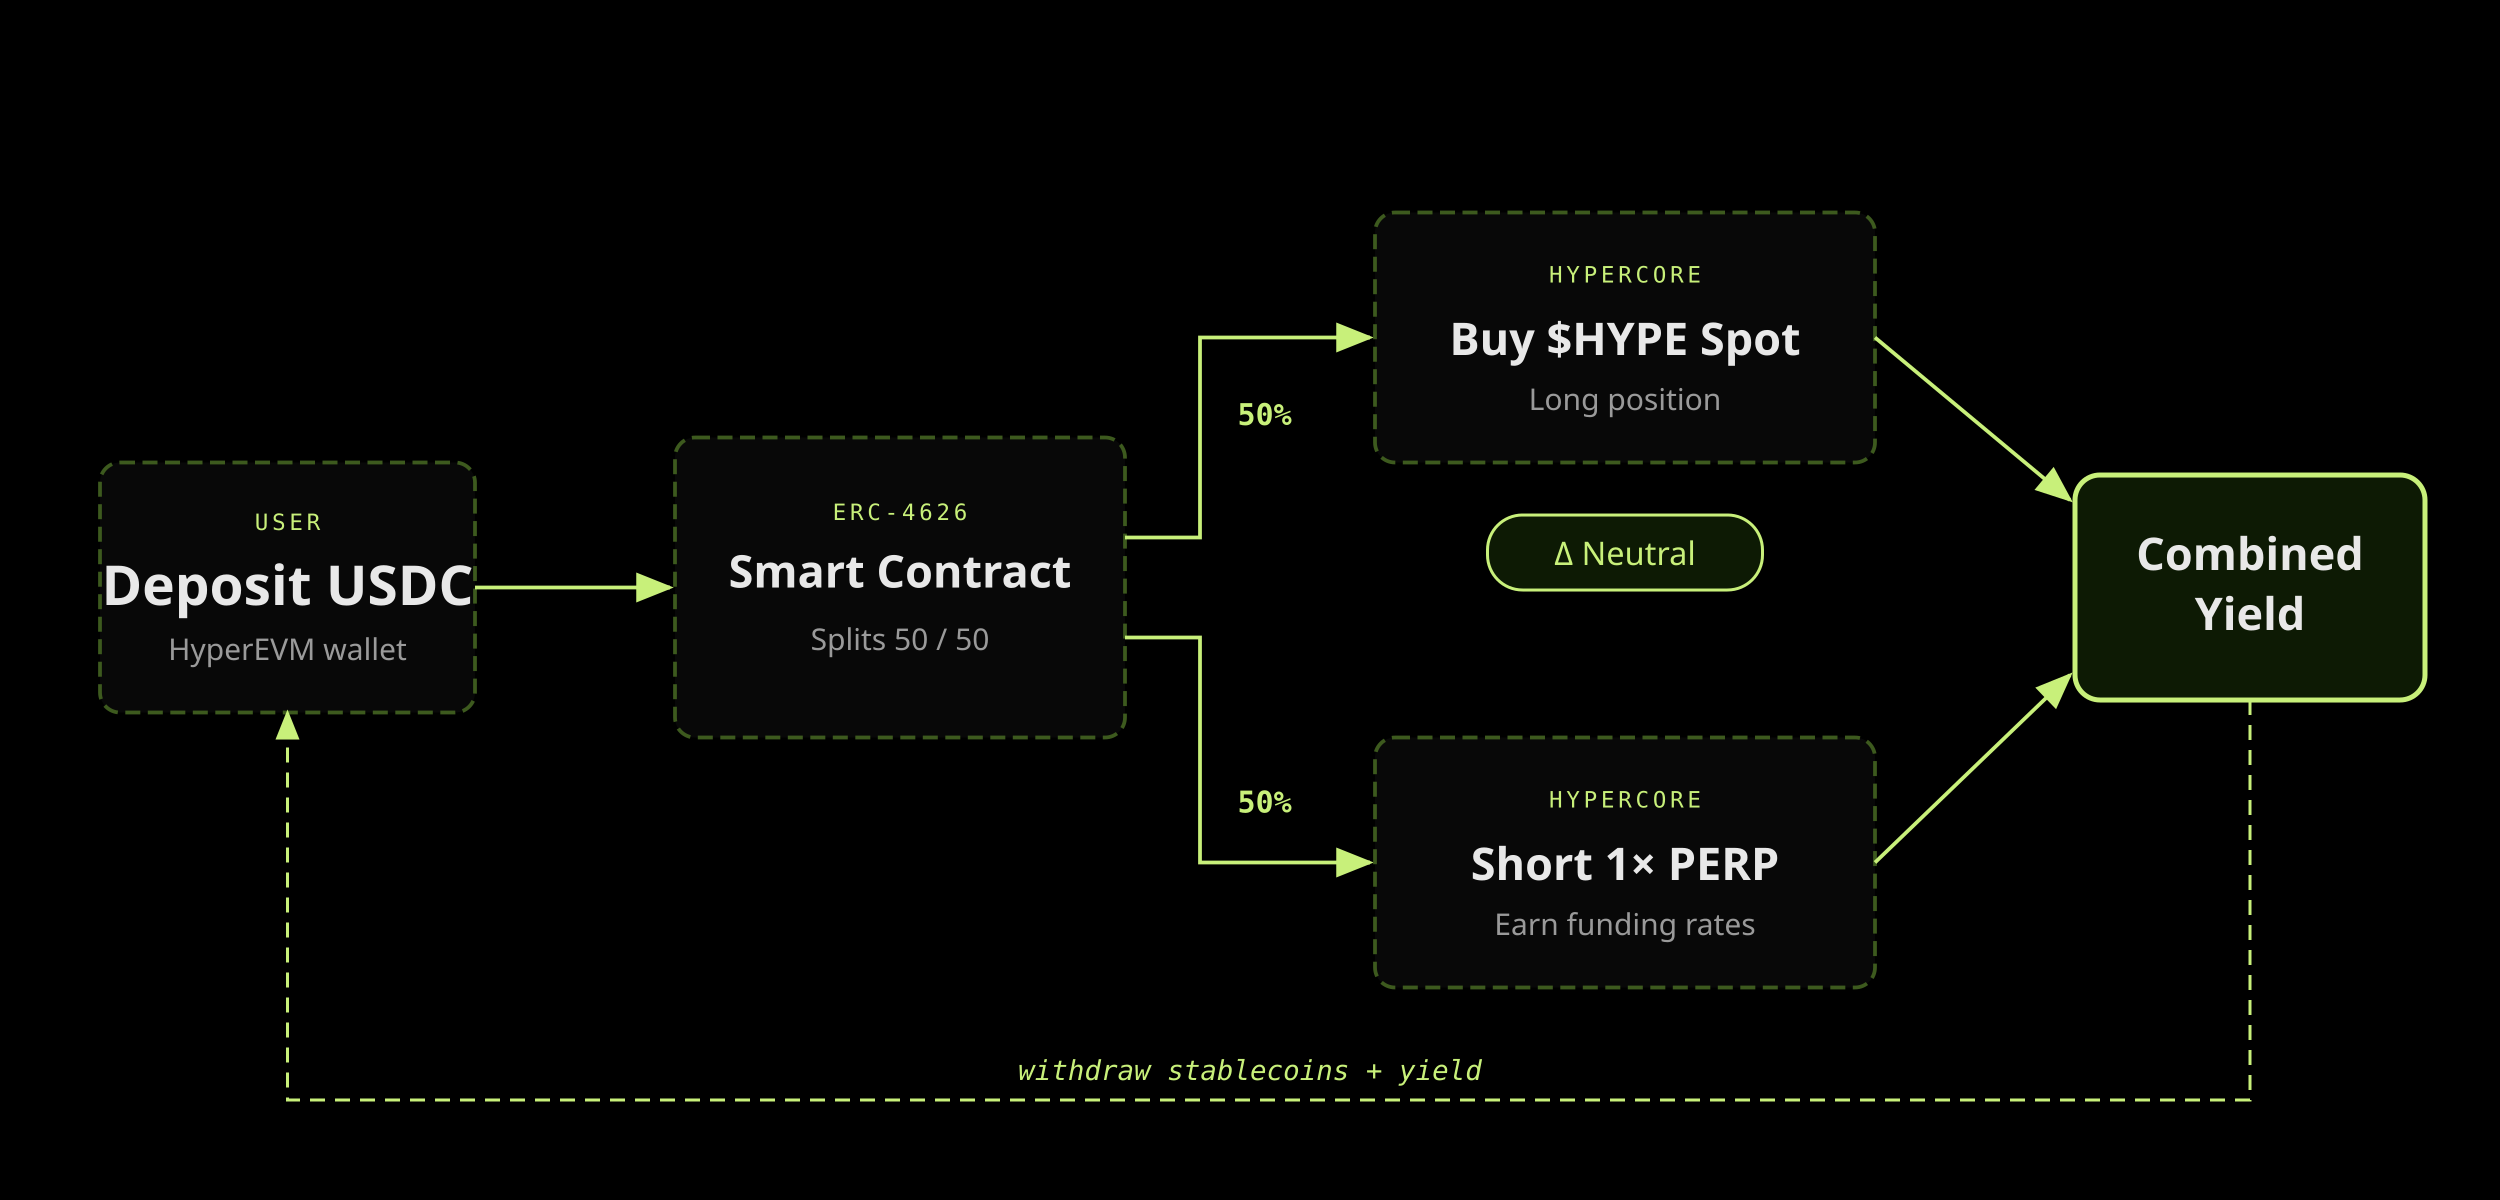
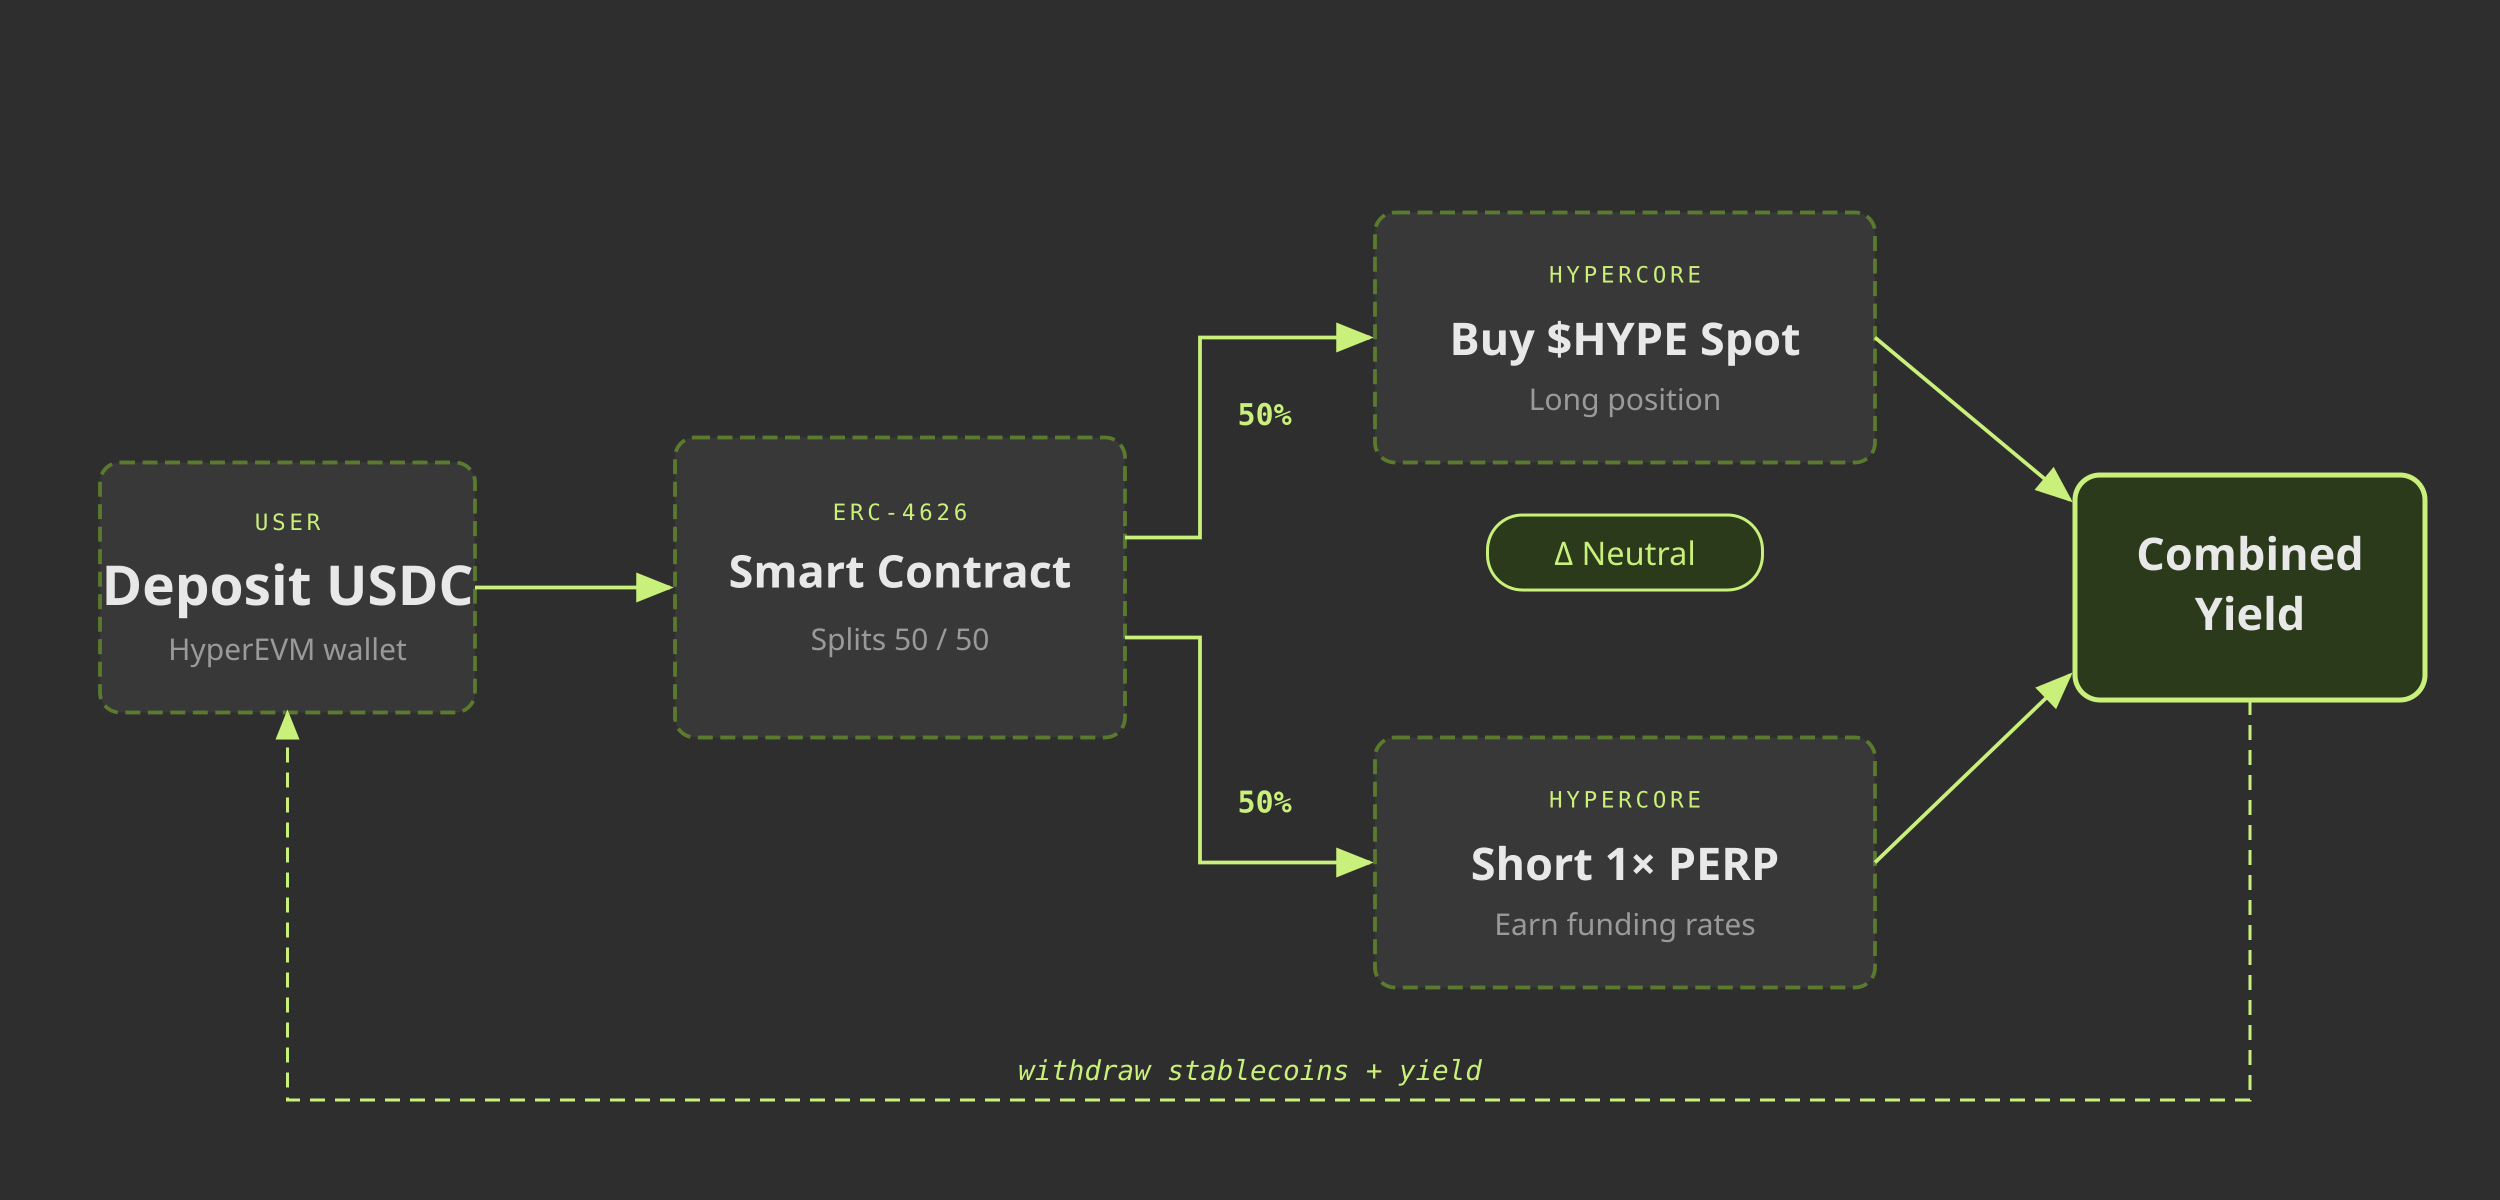
<svg xmlns="http://www.w3.org/2000/svg" viewBox="0 0 1000 480" fill="none">
-   <rect width="1000" height="480" fill="#000000" />
+   <rect width="1000" height="480" fill="#2e2e2e" />
  <defs>
    <marker id="arrow" markerWidth="10" markerHeight="8" refX="9" refY="4" orient="auto">
      <path d="M0 0 L10 4 L0 8 Z" fill="#c8f07a" />
    </marker>
    <marker id="arrow-up" markerWidth="10" markerHeight="8" refX="4" refY="0" orient="auto">
      <path d="M0 8 L4 0 L8 8 Z" fill="#c8f07a" />
    </marker>
  </defs>
  <style>
-     .box { fill: #080808; stroke: #3d5a1e; stroke-width: 1.5; stroke-dasharray: 6 3; rx: 8; }
-     .box-highlight { fill: #0d1a04; stroke: #c8f07a; stroke-width: 2; stroke-dasharray: none; rx: 10; }
+     .box { fill: #383838; stroke: #5a7a2e; stroke-width: 1.5; stroke-dasharray: 6 3; rx: 8; }
+     .box-highlight { fill: #2a3a1a; stroke: #c8f07a; stroke-width: 2; stroke-dasharray: none; rx: 10; }
    .label { fill: #c8f07a; font-family: 'IBM Plex Mono', monospace; font-size: 9px; letter-spacing: 1.5px; text-transform: uppercase; }
    .title { fill: #e8e8e8; font-family: 'Syne', sans-serif; font-size: 18px; font-weight: 700; }
    .title-lg { fill: #e8e8e8; font-family: 'Syne', sans-serif; font-size: 22px; font-weight: 700; }
    .sub { fill: #9a9a9a; font-family: 'IBM Plex Sans', sans-serif; font-size: 12px; }
    .flow-label { fill: #c8f07a; font-family: 'IBM Plex Mono', monospace; font-size: 11px; font-style: italic; }
-     .badge { fill: #0d1a04; stroke: #c8f07a; stroke-width: 1.2; rx: 14; }
+     .badge { fill: #2a3a1a; stroke: #c8f07a; stroke-width: 1.2; rx: 14; }
    .badge-text { fill: #c8f07a; font-family: 'IBM Plex Sans', sans-serif; font-size: 13px; font-weight: 500; }
    .pct { fill: #c8f07a; font-family: 'IBM Plex Mono', monospace; font-size: 12px; font-weight: 600; }
  </style>
  <rect class="box" x="40" y="185" width="150" height="100" />
  <text class="label" x="115" y="212" text-anchor="middle">USER</text>
  <text class="title-lg" x="115" y="242" text-anchor="middle">Deposit USDC</text>
  <text class="sub" x="115" y="264" text-anchor="middle">HyperEVM wallet</text>
  <line x1="190" y1="235" x2="268" y2="235" stroke="#c8f07a" stroke-width="1.5" marker-end="url(#arrow)" />
  <rect class="box" x="270" y="175" width="180" height="120" />
  <text class="label" x="360" y="208" text-anchor="middle">ERC-4626</text>
  <text class="title" x="360" y="235" text-anchor="middle">Smart Contract</text>
  <text class="sub" x="360" y="260" text-anchor="middle">Splits 50 / 50</text>
  <path d="M450 215 L480 215 L480 135 L548 135" stroke="#c8f07a" stroke-width="1.5" fill="none" marker-end="url(#arrow)" />
  <text class="pct" x="495" y="170">50%</text>
  <path d="M450 255 L480 255 L480 345 L548 345" stroke="#c8f07a" stroke-width="1.5" fill="none" marker-end="url(#arrow)" />
  <text class="pct" x="495" y="325">50%</text>
  <rect class="box" x="550" y="85" width="200" height="100" />
  <text class="label" x="650" y="113" text-anchor="middle">HYPERCORE</text>
  <text class="title" x="650" y="142" text-anchor="middle">Buy $HYPE Spot</text>
  <text class="sub" x="650" y="164" text-anchor="middle">Long position</text>
  <rect class="box" x="550" y="295" width="200" height="100" />
  <text class="label" x="650" y="323" text-anchor="middle">HYPERCORE</text>
  <text class="title" x="650" y="352" text-anchor="middle">Short 1× PERP</text>
  <text class="sub" x="650" y="374" text-anchor="middle">Earn funding rates</text>
  <rect class="badge" x="595" y="206" width="110" height="30" />
  <text class="badge-text" x="650" y="226" text-anchor="middle">Δ Neutral</text>
  <line x1="750" y1="135" x2="828" y2="200" stroke="#c8f07a" stroke-width="1.5" marker-end="url(#arrow)" />
  <line x1="750" y1="345" x2="828" y2="270" stroke="#c8f07a" stroke-width="1.5" marker-end="url(#arrow)" />
  <rect class="box-highlight" x="830" y="190" width="140" height="90" />
  <text class="title" x="900" y="228" text-anchor="middle">Combined</text>
  <text class="title" x="900" y="252" text-anchor="middle">Yield</text>
  <path d="M900 280 L900 440 L115 440 L115 285" stroke="#c8f07a" stroke-width="1.2" stroke-dasharray="6 4" fill="none" marker-end="url(#arrow)" />
  <text class="flow-label" x="500" y="432" text-anchor="middle">withdraw stablecoins + yield</text>
</svg>
